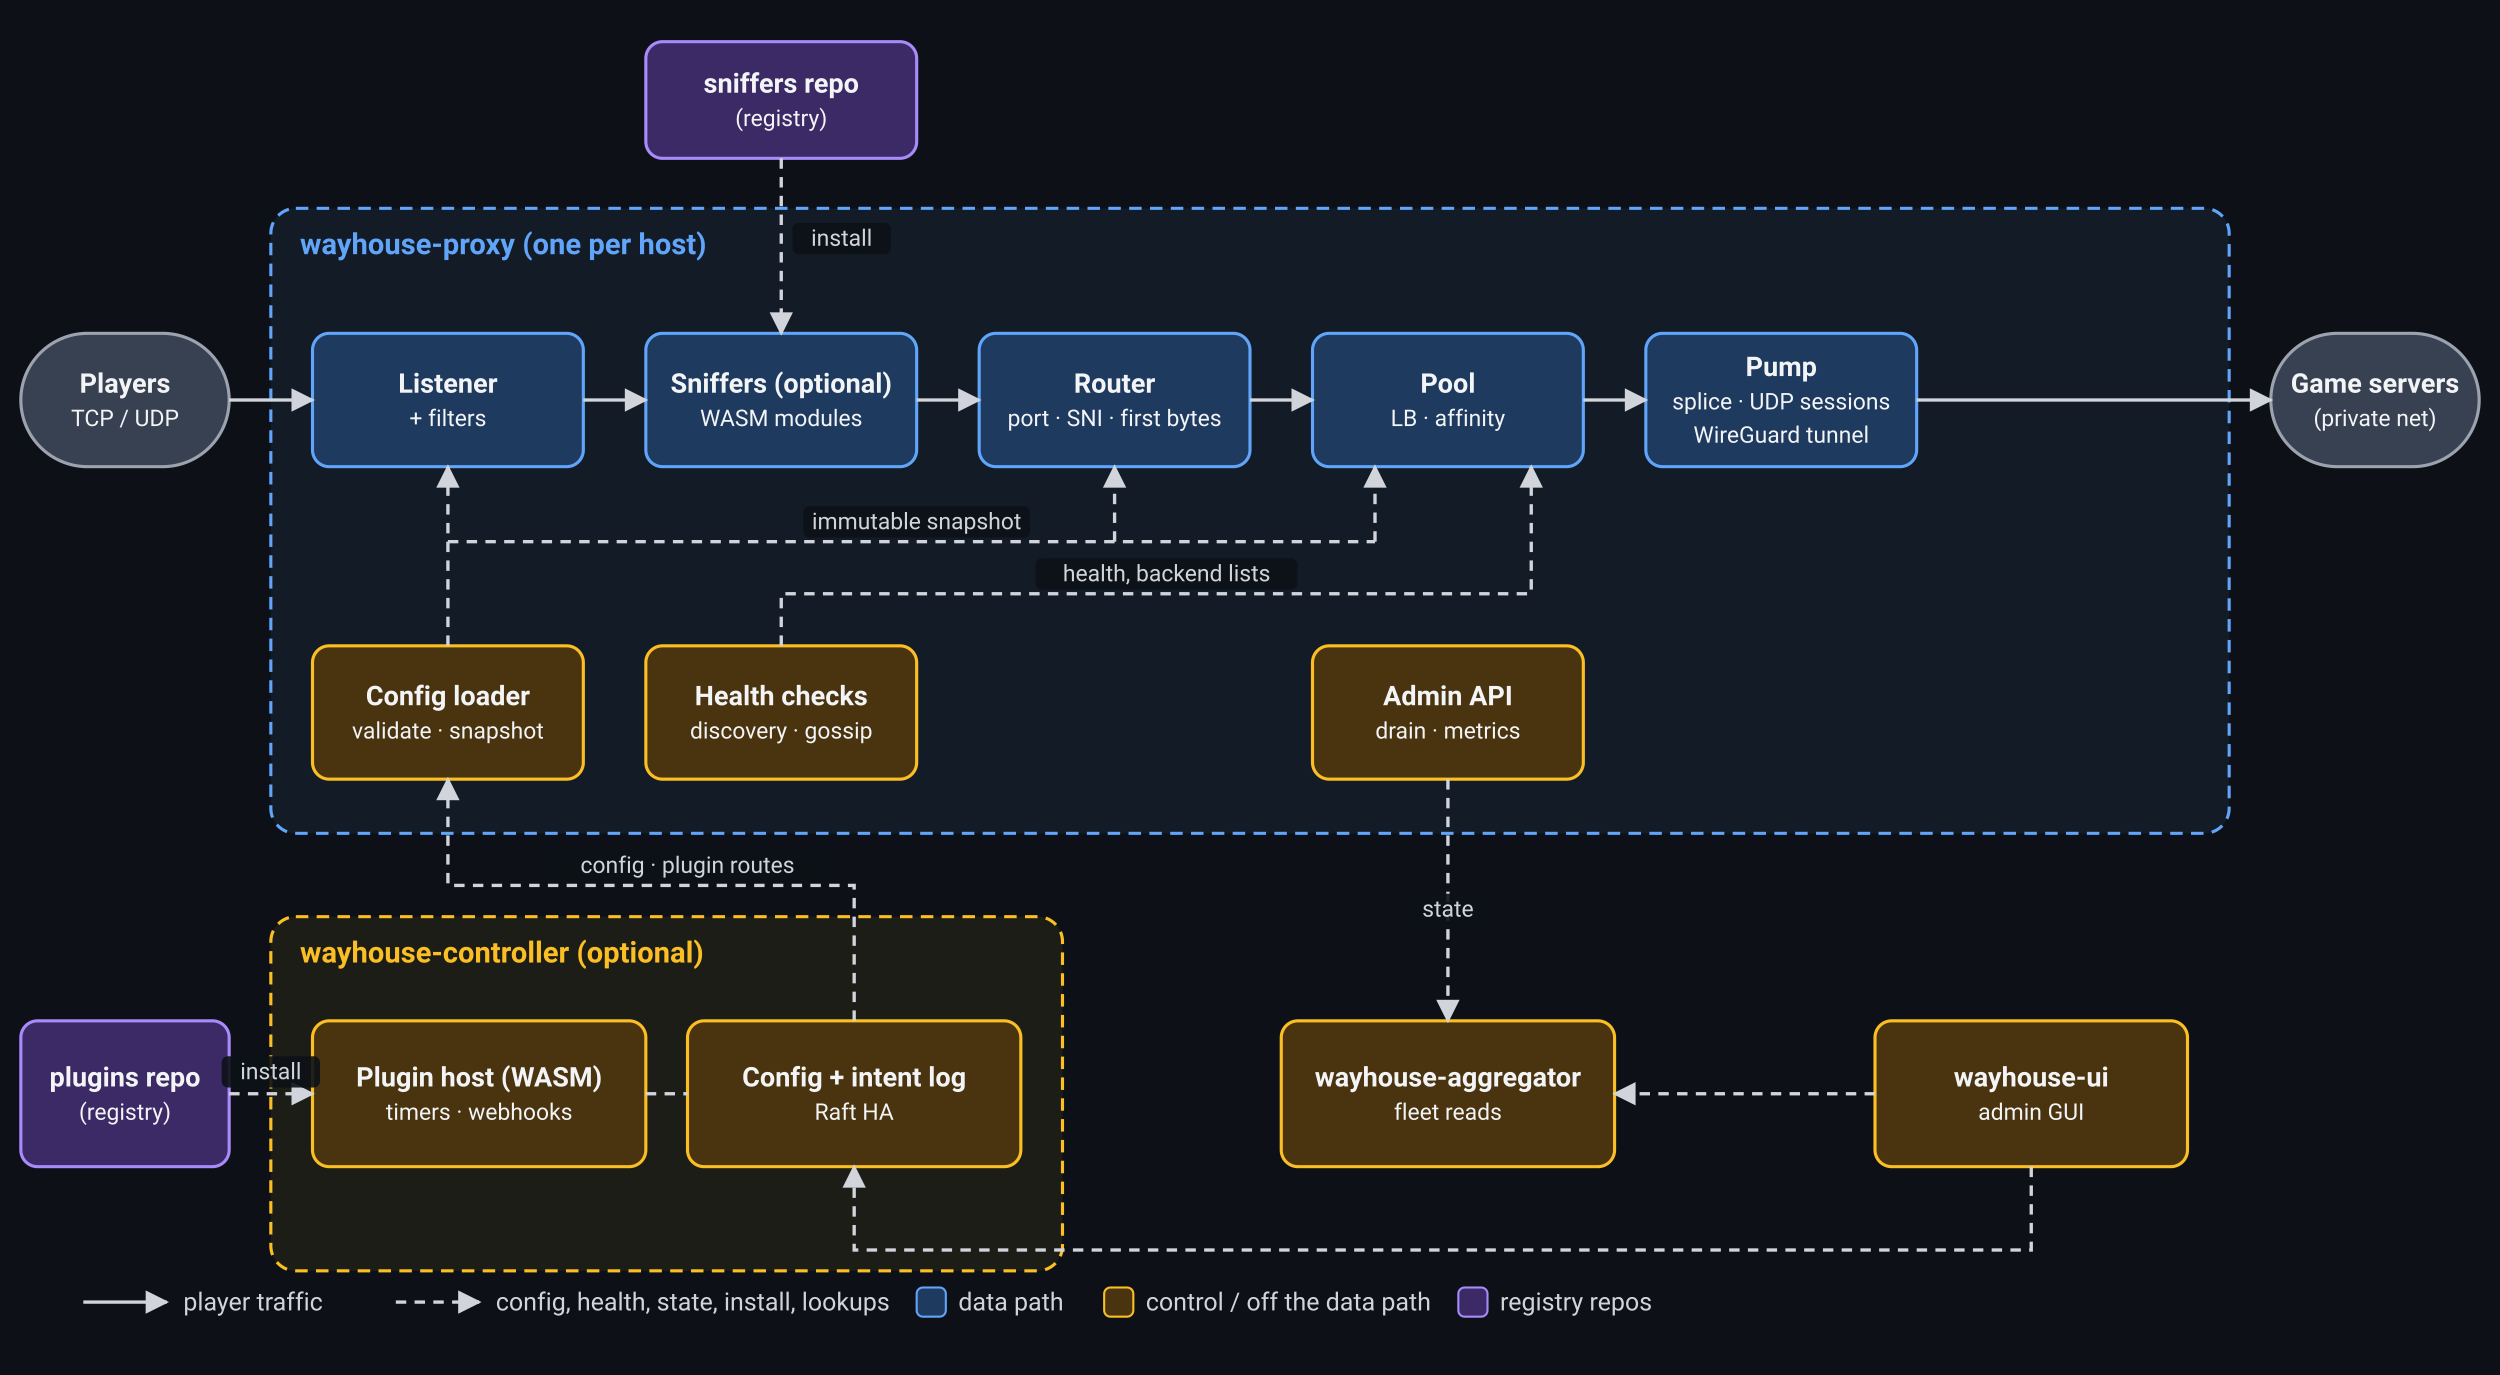
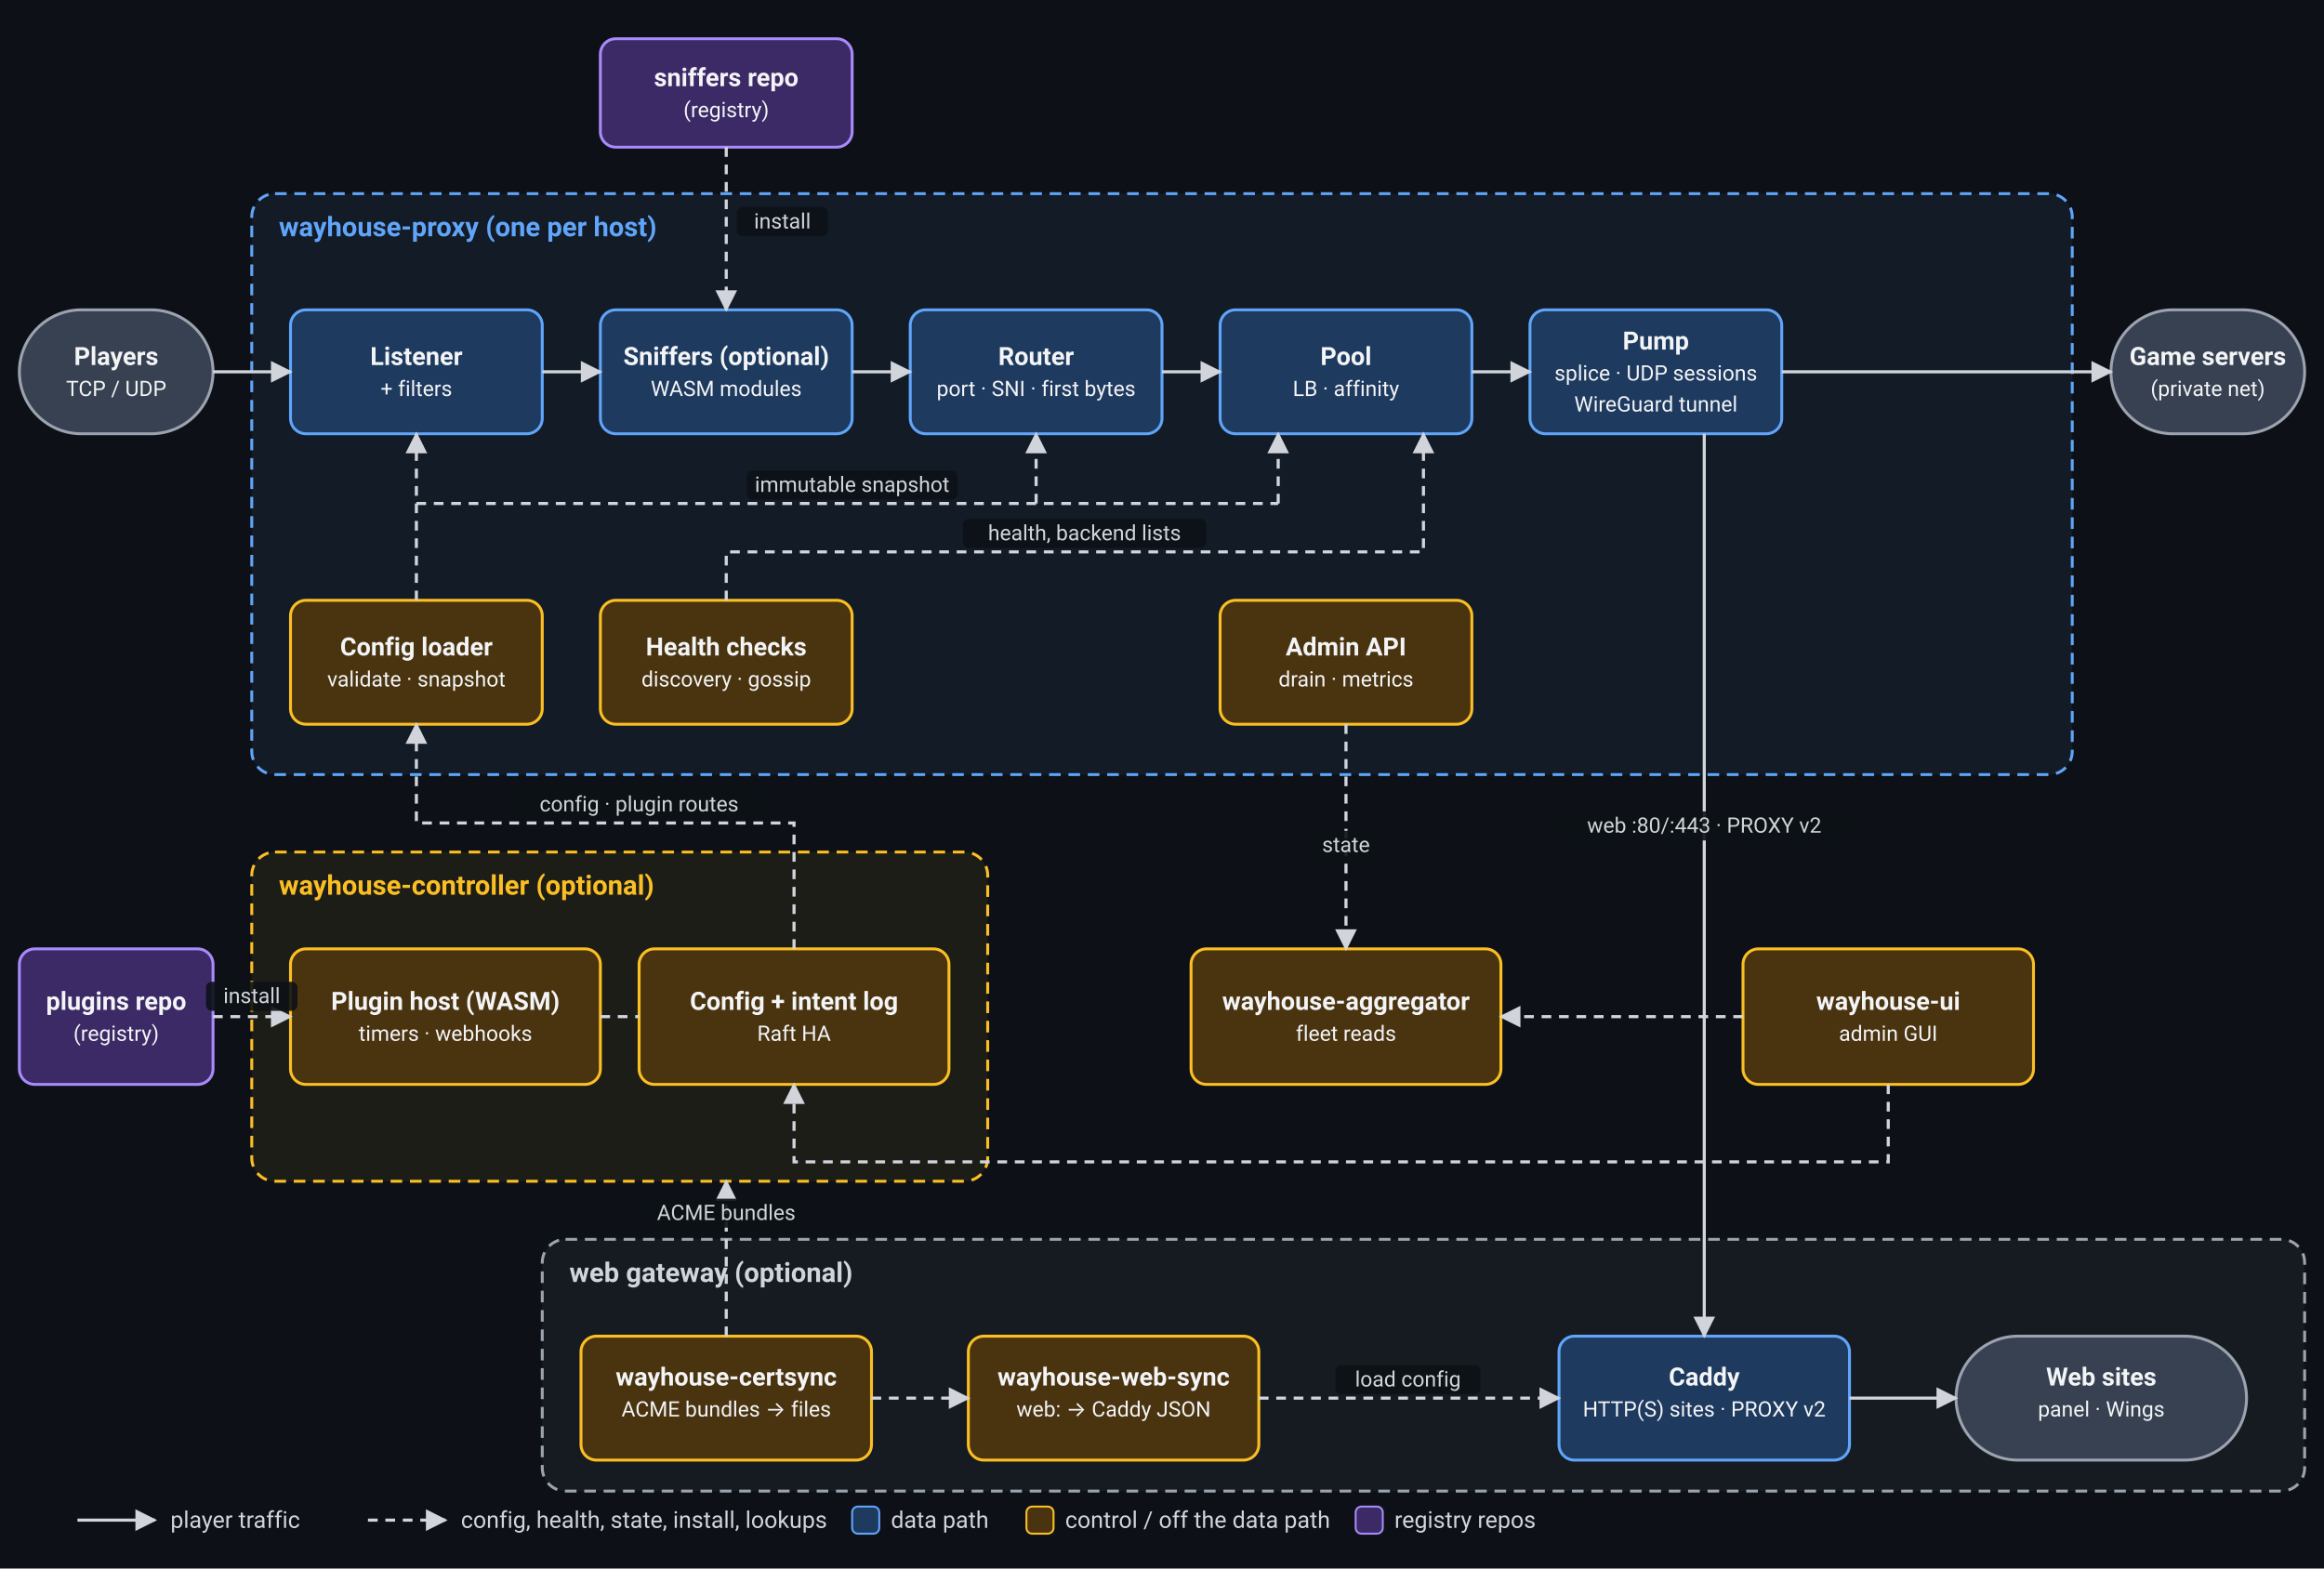
- <svg xmlns="http://www.w3.org/2000/svg" viewBox="0 0 1200 660" width="1200" role="img" aria-labelledby="t d" font-family="system-ui,-apple-system,Segoe UI,Roboto,sans-serif">
+ <svg xmlns="http://www.w3.org/2000/svg" viewBox="0 0 1200 810" width="1200" role="img" aria-labelledby="t d" font-family="system-ui,-apple-system,Segoe UI,Roboto,sans-serif">
  <defs>
    <marker id="a" viewBox="0 0 10 10" refX="9" refY="5" markerWidth="7" markerHeight="7" orient="auto-start-reverse">
      <path d="M0,0 L10,5 L0,10 z" fill="#d1d5db" />
    </marker>
  </defs>
-   <rect width="1200" height="660" fill="#0d1117" />
+   <rect width="1200" height="810" fill="#0d1117" />
  <rect x="10" y="160" width="100" height="64" rx="32" fill="#374151" stroke="#9ca3af" stroke-width="1.5" />
  <text x="60.0" y="188.5" text-anchor="middle" font-size="13" font-weight="700" fill="#f3f4f6">Players</text>
  <text x="60.0" y="204.5" text-anchor="middle" font-size="11" font-weight="400" fill="#f3f4f6">TCP / UDP</text>
  <rect x="1090" y="160" width="100" height="64" rx="32" fill="#374151" stroke="#9ca3af" stroke-width="1.5" />
  <text x="1140.0" y="188.5" text-anchor="middle" font-size="13" font-weight="700" fill="#f3f4f6">Game servers</text>
  <text x="1140.0" y="204.5" text-anchor="middle" font-size="11" font-weight="400" fill="#f3f4f6">(private net)</text>
  <rect x="130" y="100" width="940" height="300" rx="12" fill="#60a5fa" fill-opacity="0.07" stroke="#60a5fa" stroke-width="1.5" stroke-dasharray="6 4" />
  <text x="144" y="122" font-size="14" font-weight="700" fill="#60a5fa">wayhouse-proxy (one per host)</text>
  <rect x="150" y="160" width="130" height="64" rx="8" fill="#1e3a5f" stroke="#60a5fa" stroke-width="1.5" />
  <text x="215.0" y="188.5" text-anchor="middle" font-size="13" font-weight="700" fill="#f3f4f6">Listener</text>
  <text x="215.0" y="204.5" text-anchor="middle" font-size="11" font-weight="400" fill="#f3f4f6">+ filters</text>
  <rect x="310" y="160" width="130" height="64" rx="8" fill="#1e3a5f" stroke="#60a5fa" stroke-width="1.5" />
  <text x="375.0" y="188.5" text-anchor="middle" font-size="13" font-weight="700" fill="#f3f4f6">Sniffers (optional)</text>
  <text x="375.0" y="204.5" text-anchor="middle" font-size="11" font-weight="400" fill="#f3f4f6">WASM modules</text>
  <rect x="470" y="160" width="130" height="64" rx="8" fill="#1e3a5f" stroke="#60a5fa" stroke-width="1.5" />
  <text x="535.0" y="188.5" text-anchor="middle" font-size="13" font-weight="700" fill="#f3f4f6">Router</text>
  <text x="535.0" y="204.5" text-anchor="middle" font-size="11" font-weight="400" fill="#f3f4f6">port · SNI · first bytes</text>
  <rect x="630" y="160" width="130" height="64" rx="8" fill="#1e3a5f" stroke="#60a5fa" stroke-width="1.5" />
  <text x="695.0" y="188.5" text-anchor="middle" font-size="13" font-weight="700" fill="#f3f4f6">Pool</text>
  <text x="695.0" y="204.5" text-anchor="middle" font-size="11" font-weight="400" fill="#f3f4f6">LB · affinity</text>
  <rect x="790" y="160" width="130" height="64" rx="8" fill="#1e3a5f" stroke="#60a5fa" stroke-width="1.5" />
  <text x="855.0" y="180.5" text-anchor="middle" font-size="13" font-weight="700" fill="#f3f4f6">Pump</text>
  <text x="855.0" y="196.5" text-anchor="middle" font-size="11" font-weight="400" fill="#f3f4f6">splice · UDP sessions</text>
  <text x="855.0" y="212.5" text-anchor="middle" font-size="11" font-weight="400" fill="#f3f4f6">WireGuard tunnel</text>
  <polyline points="110,192 150,192" fill="none" stroke="#d1d5db" stroke-width="1.6" marker-end="url(#a)" />
  <polyline points="280,192 310,192" fill="none" stroke="#d1d5db" stroke-width="1.6" marker-end="url(#a)" />
  <polyline points="440,192 470,192" fill="none" stroke="#d1d5db" stroke-width="1.6" marker-end="url(#a)" />
  <polyline points="600,192 630,192" fill="none" stroke="#d1d5db" stroke-width="1.6" marker-end="url(#a)" />
  <polyline points="760,192 790,192" fill="none" stroke="#d1d5db" stroke-width="1.6" marker-end="url(#a)" />
  <polyline points="920,192 1090,192" fill="none" stroke="#d1d5db" stroke-width="1.6" marker-end="url(#a)" />
  <rect x="150" y="310" width="130" height="64" rx="8" fill="#4a3410" stroke="#fbbf24" stroke-width="1.5" />
  <text x="215.0" y="338.5" text-anchor="middle" font-size="13" font-weight="700" fill="#f3f4f6">Config loader</text>
  <text x="215.0" y="354.5" text-anchor="middle" font-size="11" font-weight="400" fill="#f3f4f6">validate · snapshot</text>
  <rect x="310" y="310" width="130" height="64" rx="8" fill="#4a3410" stroke="#fbbf24" stroke-width="1.5" />
  <text x="375.0" y="338.5" text-anchor="middle" font-size="13" font-weight="700" fill="#f3f4f6">Health checks</text>
  <text x="375.0" y="354.5" text-anchor="middle" font-size="11" font-weight="400" fill="#f3f4f6">discovery · gossip</text>
  <polyline points="215,310 215,224" fill="none" stroke="#d1d5db" stroke-width="1.6" stroke-dasharray="5 4" marker-end="url(#a)" />
  <polyline points="215,260 660,260" fill="none" stroke="#d1d5db" stroke-width="1.6" stroke-dasharray="5 4" />
  <polyline points="535,260 535,224" fill="none" stroke="#d1d5db" stroke-width="1.6" stroke-dasharray="5 4" marker-end="url(#a)" />
  <polyline points="660,260 660,224" fill="none" stroke="#d1d5db" stroke-width="1.6" stroke-dasharray="5 4" marker-end="url(#a)" />
  <rect x="385.6" y="243" width="108.8" height="15" rx="3" fill="#0d1117" fill-opacity="0.9" />
  <text x="440" y="254" text-anchor="middle" font-size="11" fill="#d1d5db">immutable snapshot</text>
  <polyline points="375,310 375,285 735,285 735,224" fill="none" stroke="#d1d5db" stroke-width="1.6" stroke-dasharray="5 4" marker-end="url(#a)" />
  <rect x="497.2" y="268" width="125.6" height="15" rx="3" fill="#0d1117" fill-opacity="0.9" />
  <text x="560" y="279" text-anchor="middle" font-size="11" fill="#d1d5db">health, backend lists</text>
  <rect x="130" y="440" width="380" height="170" rx="12" fill="#fbbf24" fill-opacity="0.07" stroke="#fbbf24" stroke-width="1.5" stroke-dasharray="6 4" />
  <text x="144" y="462" font-size="14" font-weight="700" fill="#fbbf24">wayhouse-controller (optional)</text>
  <rect x="150" y="490" width="160" height="70" rx="8" fill="#4a3410" stroke="#fbbf24" stroke-width="1.5" />
  <text x="230.0" y="521.5" text-anchor="middle" font-size="13" font-weight="700" fill="#f3f4f6">Plugin host (WASM)</text>
  <text x="230.0" y="537.5" text-anchor="middle" font-size="11" font-weight="400" fill="#f3f4f6">timers · webhooks</text>
  <rect x="330" y="490" width="160" height="70" rx="8" fill="#4a3410" stroke="#fbbf24" stroke-width="1.5" />
  <text x="410.0" y="521.5" text-anchor="middle" font-size="13" font-weight="700" fill="#f3f4f6">Config + intent log</text>
  <text x="410.0" y="537.5" text-anchor="middle" font-size="11" font-weight="400" fill="#f3f4f6">Raft HA</text>
  <polyline points="310,525 330,525" fill="none" stroke="#d1d5db" stroke-width="1.6" stroke-dasharray="5 4" />
  <polyline points="410,490 410,425 215,425 215,374" fill="none" stroke="#d1d5db" stroke-width="1.6" stroke-dasharray="5 4" marker-end="url(#a)" />
  <rect x="264.4" y="408" width="131.2" height="15" rx="3" fill="#0d1117" fill-opacity="0.9" />
  <text x="330" y="419" text-anchor="middle" font-size="11" fill="#d1d5db">config · plugin routes</text>
  <rect x="615" y="490" width="160" height="70" rx="8" fill="#4a3410" stroke="#fbbf24" stroke-width="1.5" />
  <text x="695.0" y="521.5" text-anchor="middle" font-size="13" font-weight="700" fill="#f3f4f6">wayhouse-aggregator</text>
  <text x="695.0" y="537.5" text-anchor="middle" font-size="11" font-weight="400" fill="#f3f4f6">fleet reads</text>
  <rect x="630" y="310" width="130" height="64" rx="8" fill="#4a3410" stroke="#fbbf24" stroke-width="1.5" />
  <text x="695.0" y="338.5" text-anchor="middle" font-size="13" font-weight="700" fill="#f3f4f6">Admin API</text>
  <text x="695.0" y="354.5" text-anchor="middle" font-size="11" font-weight="400" fill="#f3f4f6">drain · metrics</text>
  <polyline points="695,374 695,490" fill="none" stroke="#d1d5db" stroke-width="1.6" stroke-dasharray="5 4" marker-end="url(#a)" />
  <rect x="677.0" y="429" width="36.0" height="15" rx="3" fill="#0d1117" fill-opacity="0.9" />
  <text x="695" y="440" text-anchor="middle" font-size="11" fill="#d1d5db">state</text>
  <rect x="900" y="490" width="150" height="70" rx="8" fill="#4a3410" stroke="#fbbf24" stroke-width="1.5" />
  <text x="975.0" y="521.5" text-anchor="middle" font-size="13" font-weight="700" fill="#f3f4f6">wayhouse-ui</text>
  <text x="975.0" y="537.5" text-anchor="middle" font-size="11" font-weight="400" fill="#f3f4f6">admin GUI</text>
  <polyline points="900,525 775,525" fill="none" stroke="#d1d5db" stroke-width="1.6" stroke-dasharray="5 4" marker-end="url(#a)" />
  <polyline points="975,560 975,600 410,600 410,560" fill="none" stroke="#d1d5db" stroke-width="1.6" stroke-dasharray="5 4" marker-end="url(#a)" />
  <rect x="10" y="490" width="100" height="70" rx="8" fill="#3b2a66" stroke="#a78bfa" stroke-width="1.5" />
  <text x="60.0" y="521.5" text-anchor="middle" font-size="13" font-weight="700" fill="#f3f4f6">plugins repo</text>
  <text x="60.0" y="537.5" text-anchor="middle" font-size="11" font-weight="400" fill="#f3f4f6">(registry)</text>
  <polyline points="110,525 150,525" fill="none" stroke="#d1d5db" stroke-width="1.6" stroke-dasharray="5 4" marker-end="url(#a)" />
  <rect x="106.4" y="507" width="47.2" height="15" rx="3" fill="#0d1117" fill-opacity="0.9" />
  <text x="130" y="518" text-anchor="middle" font-size="11" fill="#d1d5db">install</text>
  <rect x="310" y="20" width="130" height="56" rx="8" fill="#3b2a66" stroke="#a78bfa" stroke-width="1.5" />
  <text x="375.0" y="44.5" text-anchor="middle" font-size="13" font-weight="700" fill="#f3f4f6">sniffers repo</text>
  <text x="375.0" y="60.5" text-anchor="middle" font-size="11" font-weight="400" fill="#f3f4f6">(registry)</text>
  <polyline points="375,76 375,160" fill="none" stroke="#d1d5db" stroke-width="1.6" stroke-dasharray="5 4" marker-end="url(#a)" />
  <rect x="380.4" y="107" width="47.2" height="15" rx="3" fill="#0d1117" fill-opacity="0.9" />
  <text x="404" y="118" text-anchor="middle" font-size="11" fill="#d1d5db">install</text>
-   <polyline points="40,625 80,625" fill="none" stroke="#d1d5db" stroke-width="1.6" marker-end="url(#a)" />
-   <text x="88" y="629" font-size="12" text-anchor="start" fill="#d1d5db">player traffic</text>
-   <polyline points="190,625 230,625" fill="none" stroke="#d1d5db" stroke-width="1.6" stroke-dasharray="5 4" marker-end="url(#a)" />
-   <text x="238" y="629" font-size="12" text-anchor="start" fill="#d1d5db">config, health, state, install, lookups</text>
-   <rect x="440" y="618" width="14" height="14" rx="3" fill="#1e3a5f" stroke="#60a5fa" />
-   <text x="460" y="629" font-size="12" text-anchor="start" fill="#d1d5db">data path</text>
-   <rect x="530" y="618" width="14" height="14" rx="3" fill="#4a3410" stroke="#fbbf24" />
-   <text x="550" y="629" font-size="12" text-anchor="start" fill="#d1d5db">control / off the data path</text>
-   <rect x="700" y="618" width="14" height="14" rx="3" fill="#3b2a66" stroke="#a78bfa" />
-   <text x="720" y="629" font-size="12" text-anchor="start" fill="#d1d5db">registry repos</text>
+   <polyline points="40,785 80,785" fill="none" stroke="#d1d5db" stroke-width="1.6" marker-end="url(#a)" />
+   <text x="88" y="789" font-size="12" text-anchor="start" fill="#d1d5db">player traffic</text>
+   <polyline points="190,785 230,785" fill="none" stroke="#d1d5db" stroke-width="1.6" stroke-dasharray="5 4" marker-end="url(#a)" />
+   <text x="238" y="789" font-size="12" text-anchor="start" fill="#d1d5db">config, health, state, install, lookups</text>
+   <rect x="440" y="778" width="14" height="14" rx="3" fill="#1e3a5f" stroke="#60a5fa" />
+   <text x="460" y="789" font-size="12" text-anchor="start" fill="#d1d5db">data path</text>
+   <rect x="530" y="778" width="14" height="14" rx="3" fill="#4a3410" stroke="#fbbf24" />
+   <text x="550" y="789" font-size="12" text-anchor="start" fill="#d1d5db">control / off the data path</text>
+   <rect x="700" y="778" width="14" height="14" rx="3" fill="#3b2a66" stroke="#a78bfa" />
+   <text x="720" y="789" font-size="12" text-anchor="start" fill="#d1d5db">registry repos</text>
+   <rect x="280" y="640" width="910" height="130" rx="12" fill="#9ca3af" fill-opacity="0.07" stroke="#9ca3af" stroke-width="1.5" stroke-dasharray="6 4" />
+   <text x="294" y="662" font-size="14" font-weight="700" fill="#d1d5db">web gateway (optional)</text>
+   <rect x="300" y="690" width="150" height="64" rx="8" fill="#4a3410" stroke="#fbbf24" stroke-width="1.5" />
+   <text x="375.0" y="715.5" text-anchor="middle" font-size="13" font-weight="700" fill="#f3f4f6">wayhouse-certsync</text>
+   <text x="375.0" y="731.5" text-anchor="middle" font-size="11" font-weight="400" fill="#f3f4f6">ACME bundles → files</text>
+   <rect x="500" y="690" width="150" height="64" rx="8" fill="#4a3410" stroke="#fbbf24" stroke-width="1.5" />
+   <text x="575.0" y="715.5" text-anchor="middle" font-size="13" font-weight="700" fill="#f3f4f6">wayhouse-web-sync</text>
+   <text x="575.0" y="731.5" text-anchor="middle" font-size="11" font-weight="400" fill="#f3f4f6">web: → Caddy JSON</text>
+   <rect x="805" y="690" width="150" height="64" rx="8" fill="#1e3a5f" stroke="#60a5fa" stroke-width="1.5" />
+   <text x="880.0" y="715.5" text-anchor="middle" font-size="13" font-weight="700" fill="#f3f4f6">Caddy</text>
+   <text x="880.0" y="731.5" text-anchor="middle" font-size="11" font-weight="400" fill="#f3f4f6">HTTP(S) sites · PROXY v2</text>
+   <rect x="1010" y="690" width="150" height="64" rx="32" fill="#374151" stroke="#9ca3af" stroke-width="1.5" />
+   <text x="1085.0" y="715.5" text-anchor="middle" font-size="13" font-weight="700" fill="#f3f4f6">Web sites</text>
+   <text x="1085.0" y="731.5" text-anchor="middle" font-size="11" font-weight="400" fill="#f3f4f6">panel · Wings</text>
+   <polyline points="880,224 880,690" fill="none" stroke="#d1d5db" stroke-width="1.6" marker-end="url(#a)" />
+   <rect x="801.8" y="419" width="156.4" height="15" rx="3" fill="#0d1117" fill-opacity="0.9" />
+   <text x="880" y="430" text-anchor="middle" font-size="11" fill="#d1d5db">web :80/:443 · PROXY v2</text>
+   <polyline points="650,722 805,722" fill="none" stroke="#d1d5db" stroke-width="1.6" stroke-dasharray="5 4" marker-end="url(#a)" />
+   <rect x="689.6" y="705" width="74.8" height="15" rx="3" fill="#0d1117" fill-opacity="0.9" />
+   <text x="727" y="716" text-anchor="middle" font-size="11" fill="#d1d5db">load config</text>
+   <polyline points="450,722 500,722" fill="none" stroke="#d1d5db" stroke-width="1.6" stroke-dasharray="5 4" marker-end="url(#a)" />
+   <polyline points="375,690 375,610" fill="none" stroke="#d1d5db" stroke-width="1.6" stroke-dasharray="5 4" marker-end="url(#a)" />
+   <rect x="334.2" y="619" width="81.6" height="15" rx="3" fill="#0d1117" fill-opacity="0.9" />
+   <text x="375" y="630" text-anchor="middle" font-size="11" fill="#d1d5db">ACME bundles</text>
+   <polyline points="955,722 1010,722" fill="none" stroke="#d1d5db" stroke-width="1.6" marker-end="url(#a)" />
</svg>
